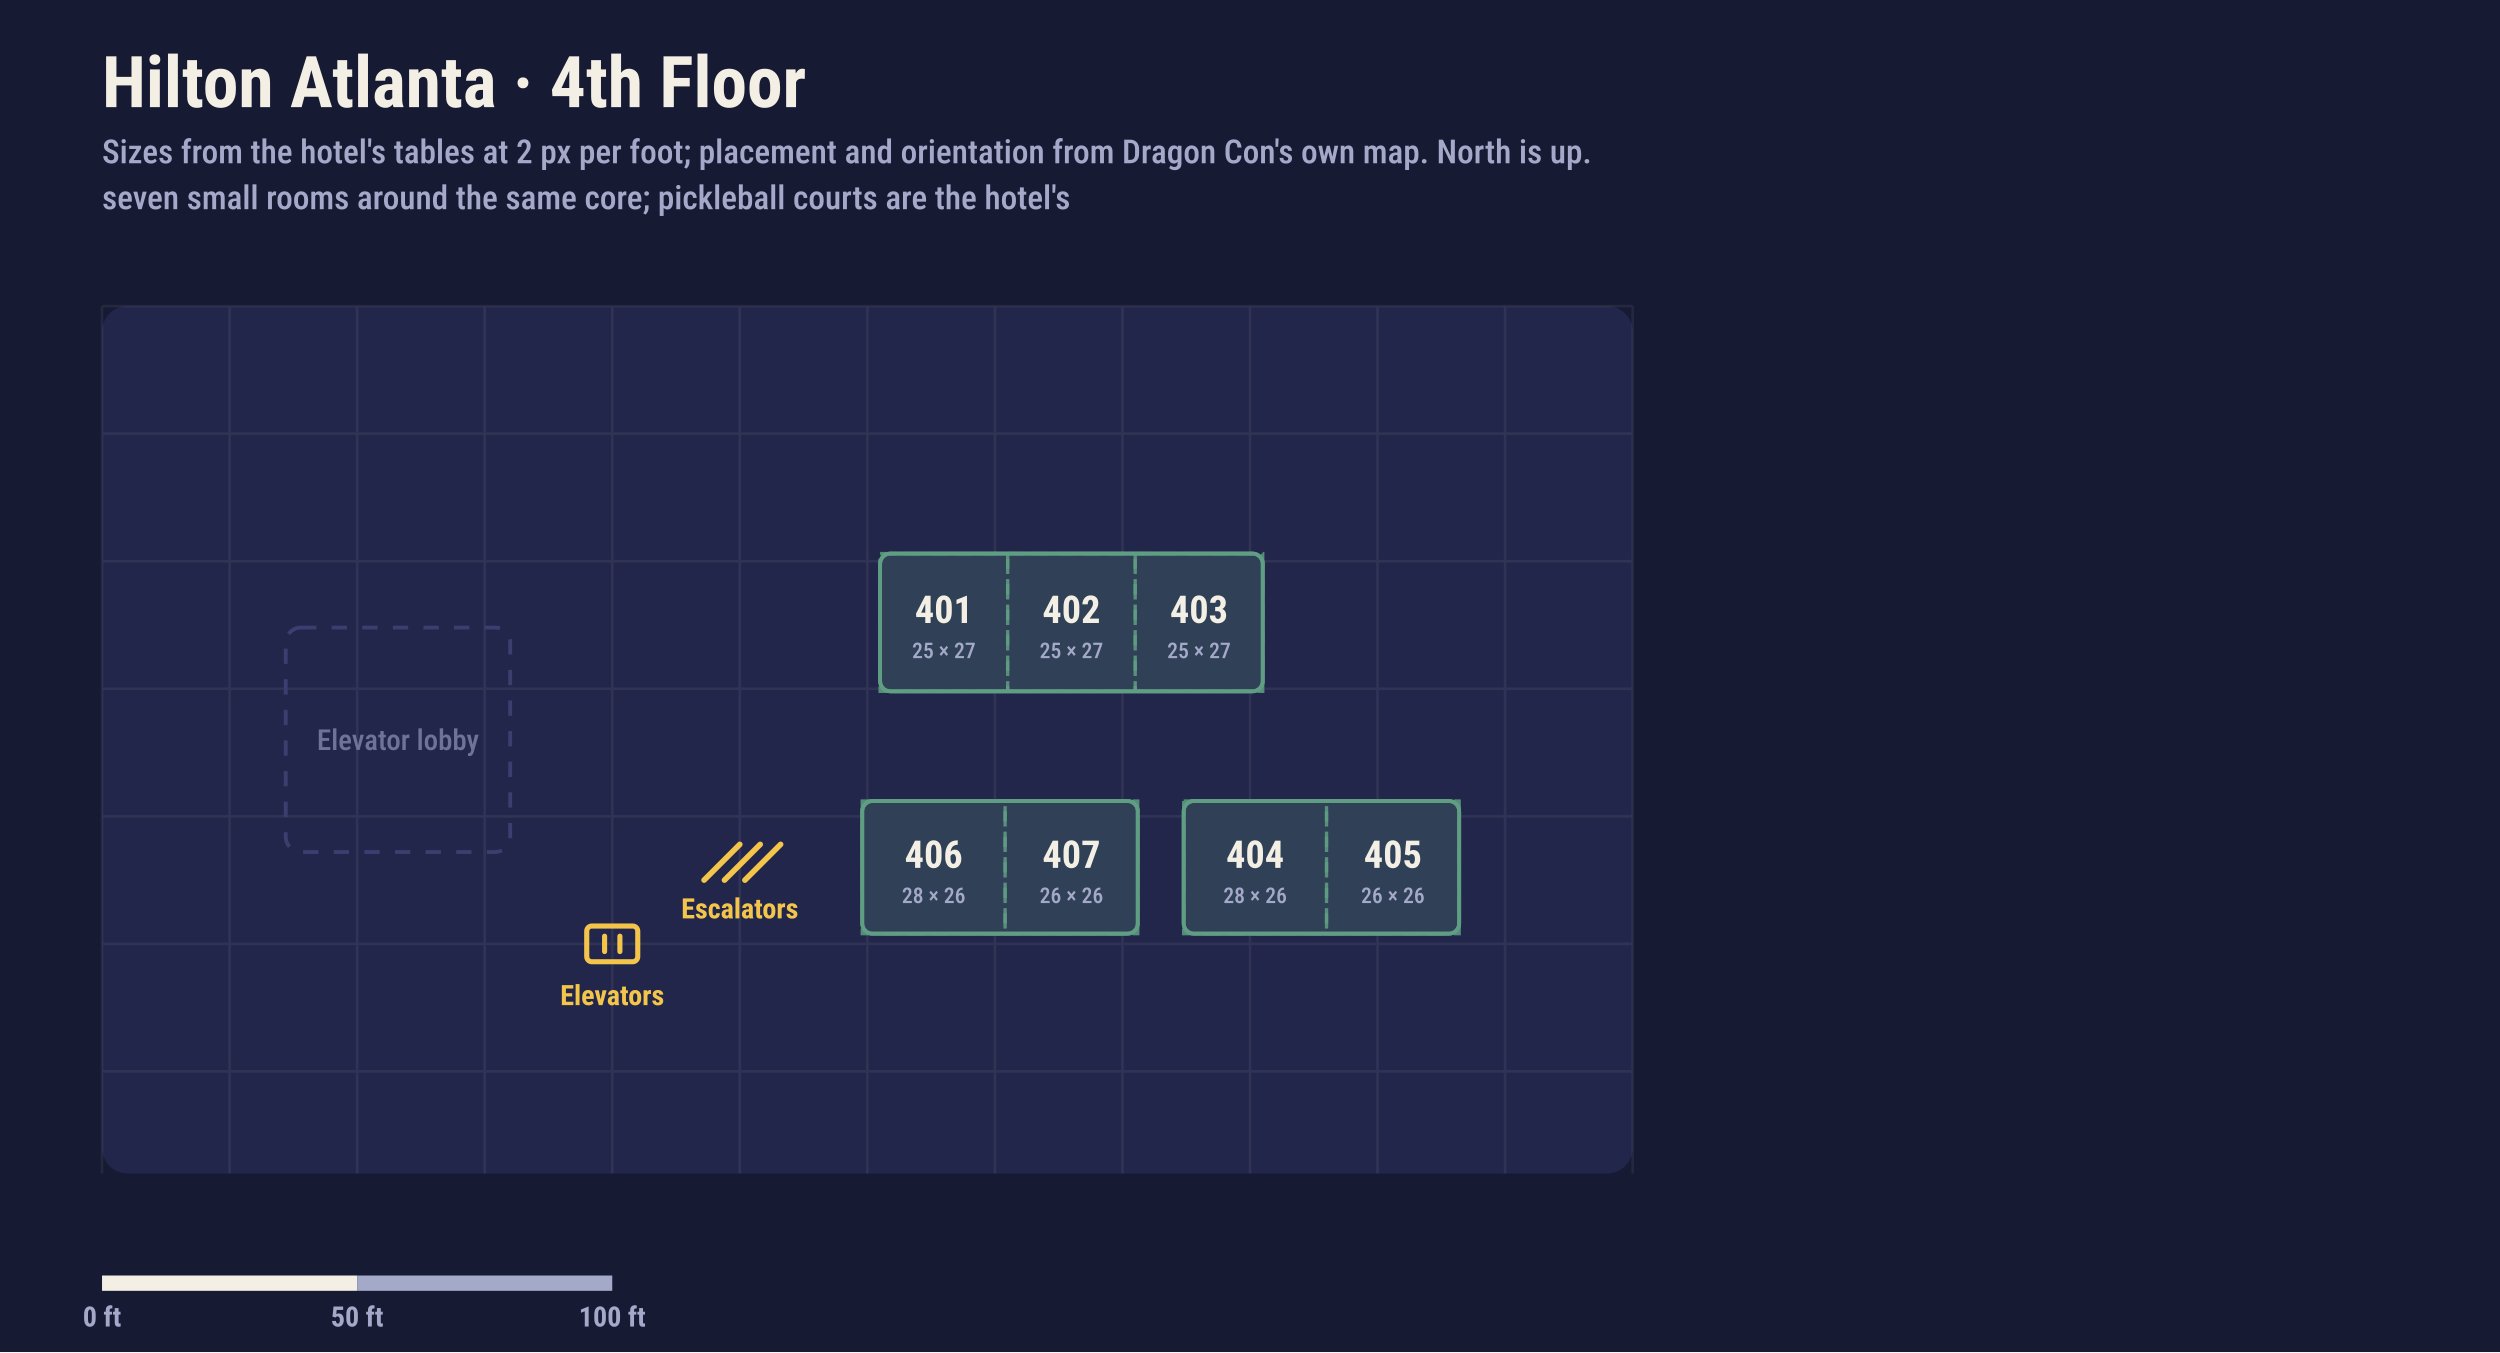
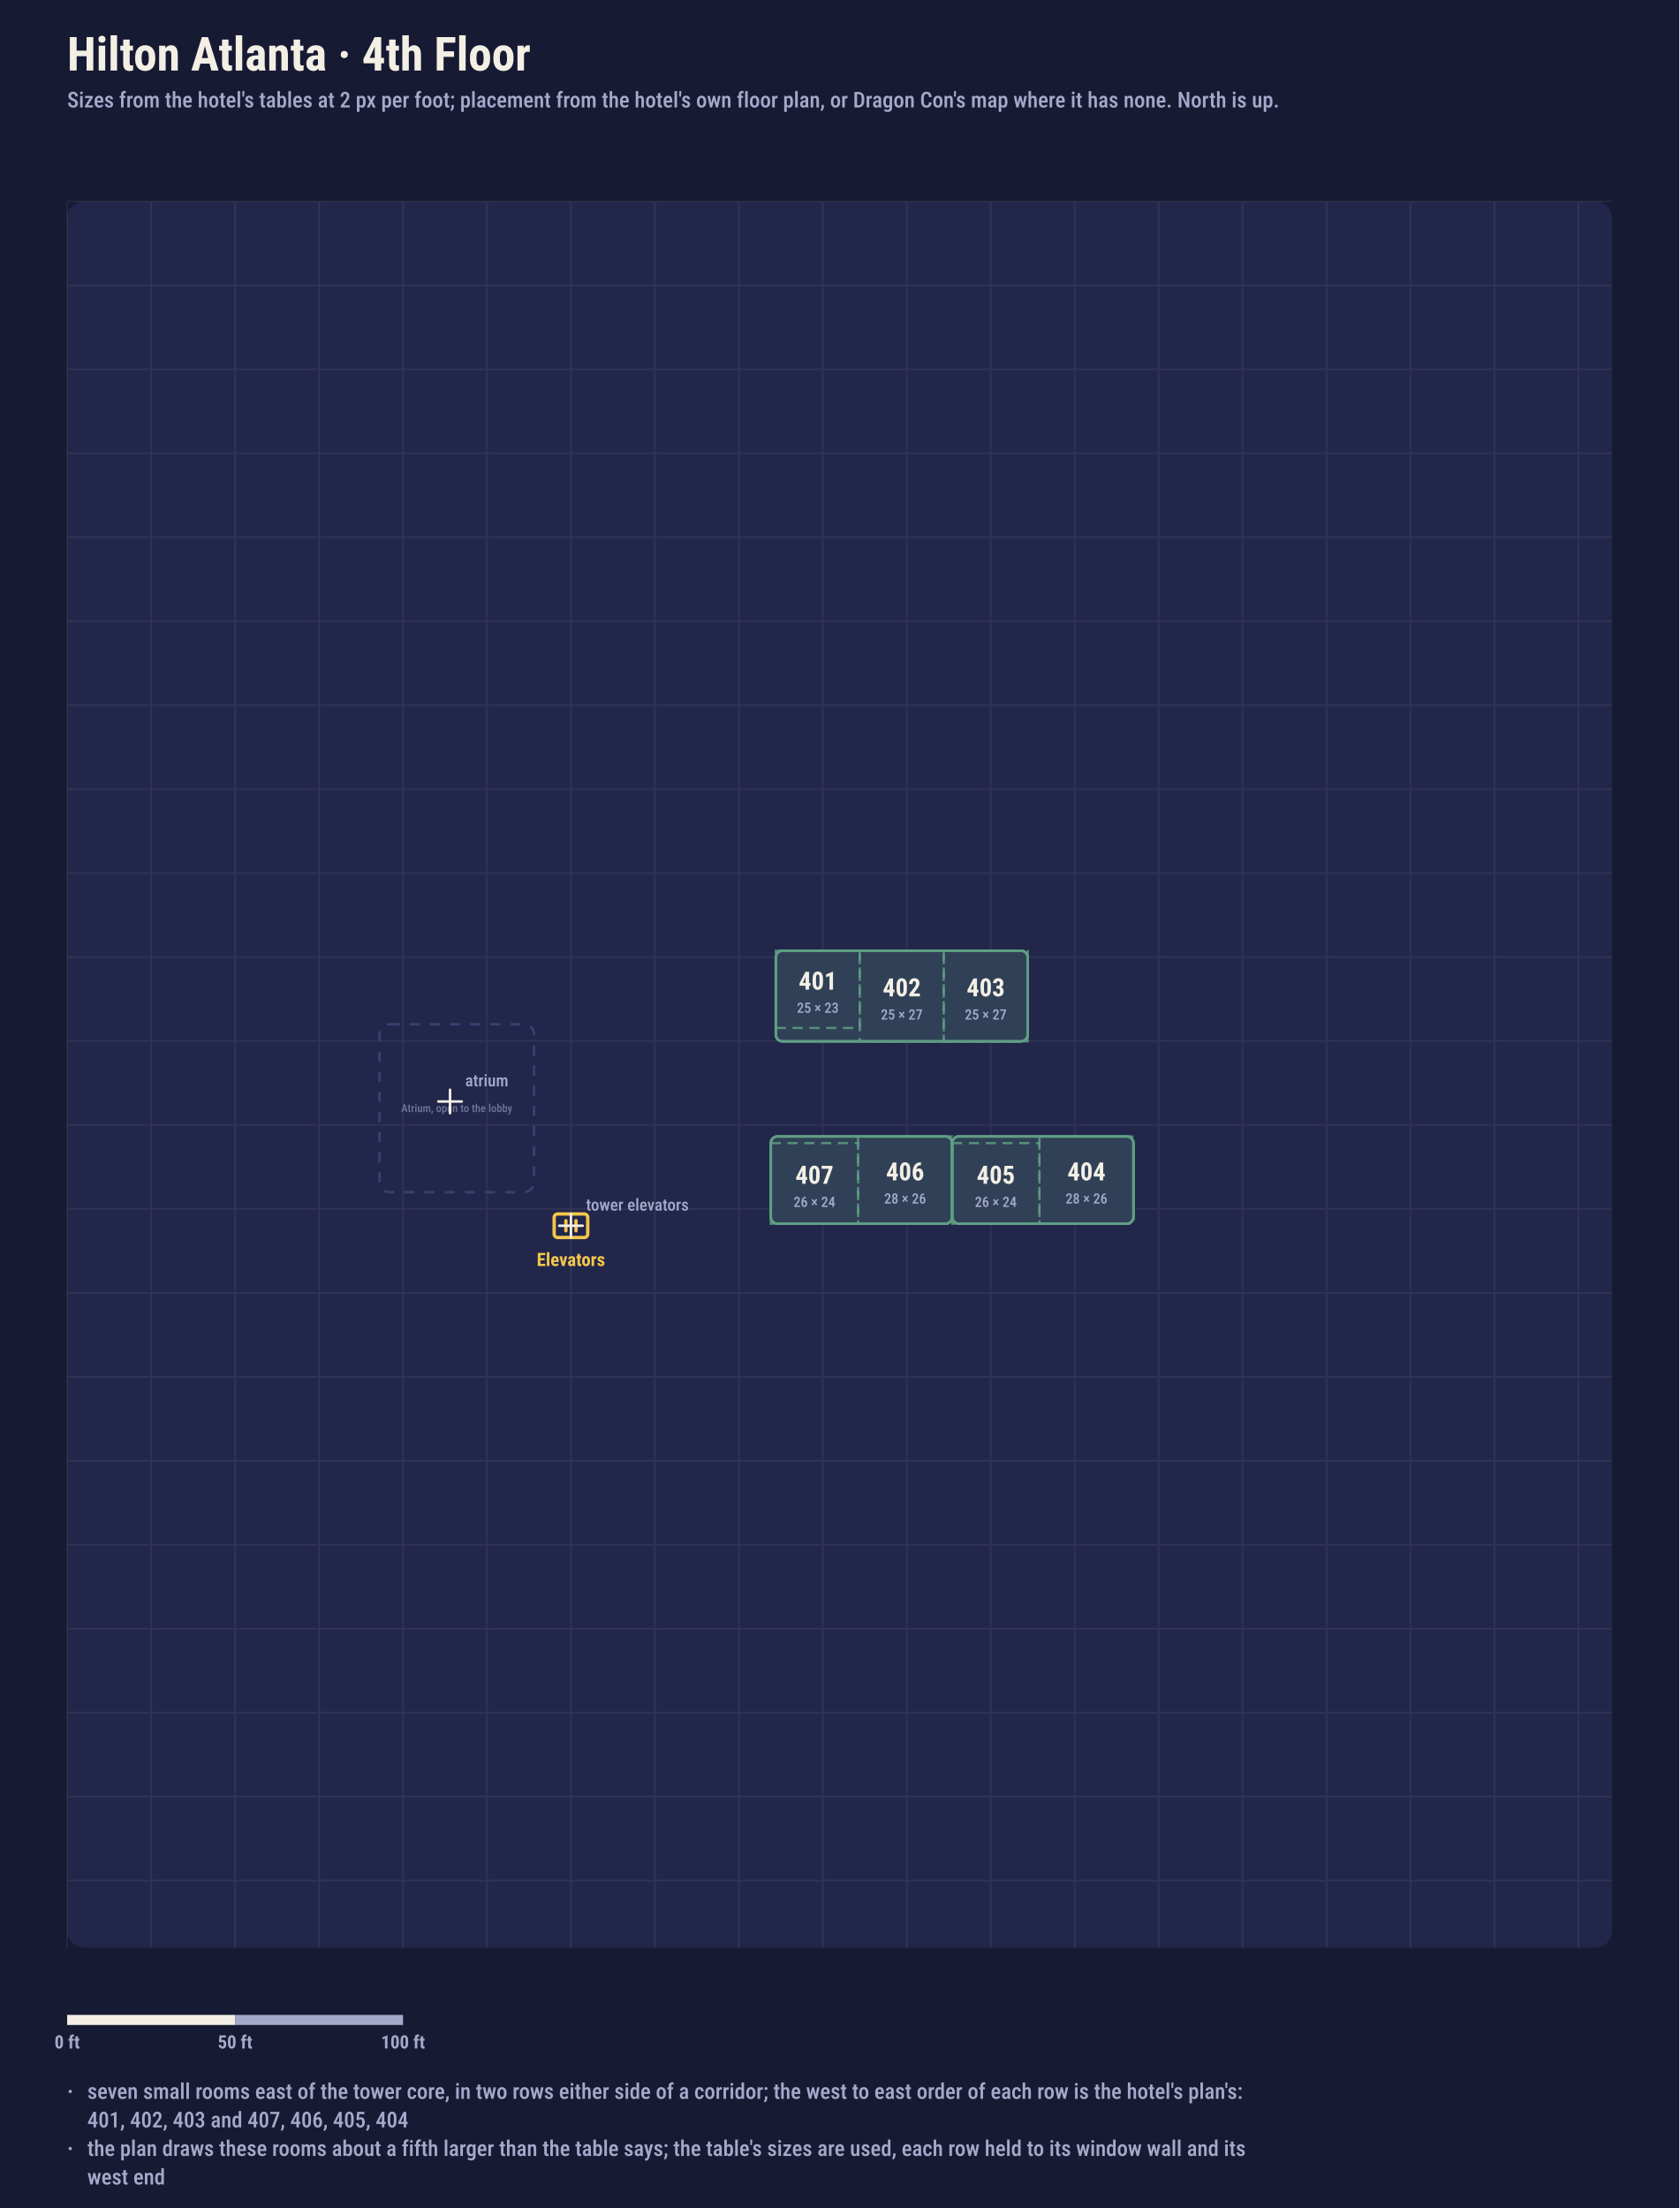
- <svg xmlns="http://www.w3.org/2000/svg" viewBox="0 0 980 530" width="980" height="530">
-   <rect width="980" height="530" fill="#171A33" />
+ <svg xmlns="http://www.w3.org/2000/svg" viewBox="0 0 1000 1315" width="1000" height="1315">
+   <rect width="1000" height="1315" fill="#171A33" />
  <g transform="translate(40 120)">
-     <rect x="0" y="0" width="600.0" height="340.0" rx="10" fill="#22264A" />
+     <rect x="0" y="0" width="920.0" height="1040.0" rx="10" fill="#22264A" />
    <g opacity=".07">
-       <line x1="0.0" y1="0" x2="0.0" y2="340.0" stroke="#F3EFE4" stroke-width="1" />
-       <line x1="50.0" y1="0" x2="50.0" y2="340.0" stroke="#F3EFE4" stroke-width="1" />
-       <line x1="100.0" y1="0" x2="100.0" y2="340.0" stroke="#F3EFE4" stroke-width="1" />
-       <line x1="150.0" y1="0" x2="150.0" y2="340.0" stroke="#F3EFE4" stroke-width="1" />
-       <line x1="200.0" y1="0" x2="200.0" y2="340.0" stroke="#F3EFE4" stroke-width="1" />
-       <line x1="250.0" y1="0" x2="250.0" y2="340.0" stroke="#F3EFE4" stroke-width="1" />
-       <line x1="300.0" y1="0" x2="300.0" y2="340.0" stroke="#F3EFE4" stroke-width="1" />
-       <line x1="350.0" y1="0" x2="350.0" y2="340.0" stroke="#F3EFE4" stroke-width="1" />
-       <line x1="400.0" y1="0" x2="400.0" y2="340.0" stroke="#F3EFE4" stroke-width="1" />
-       <line x1="450.0" y1="0" x2="450.0" y2="340.0" stroke="#F3EFE4" stroke-width="1" />
-       <line x1="500.0" y1="0" x2="500.0" y2="340.0" stroke="#F3EFE4" stroke-width="1" />
-       <line x1="550.0" y1="0" x2="550.0" y2="340.0" stroke="#F3EFE4" stroke-width="1" />
-       <line x1="600.0" y1="0" x2="600.0" y2="340.0" stroke="#F3EFE4" stroke-width="1" />
-       <line x1="0" y1="0.0" x2="600.0" y2="0.0" stroke="#F3EFE4" stroke-width="1" />
-       <line x1="0" y1="50.0" x2="600.0" y2="50.0" stroke="#F3EFE4" stroke-width="1" />
-       <line x1="0" y1="100.0" x2="600.0" y2="100.0" stroke="#F3EFE4" stroke-width="1" />
-       <line x1="0" y1="150.0" x2="600.0" y2="150.0" stroke="#F3EFE4" stroke-width="1" />
-       <line x1="0" y1="200.0" x2="600.0" y2="200.0" stroke="#F3EFE4" stroke-width="1" />
-       <line x1="0" y1="250.0" x2="600.0" y2="250.0" stroke="#F3EFE4" stroke-width="1" />
-       <line x1="0" y1="300.0" x2="600.0" y2="300.0" stroke="#F3EFE4" stroke-width="1" />
+       <line x1="0.0" y1="0" x2="0.0" y2="1040.0" stroke="#F3EFE4" stroke-width="1" />
+       <line x1="50.0" y1="0" x2="50.0" y2="1040.0" stroke="#F3EFE4" stroke-width="1" />
+       <line x1="100.0" y1="0" x2="100.0" y2="1040.0" stroke="#F3EFE4" stroke-width="1" />
+       <line x1="150.0" y1="0" x2="150.0" y2="1040.0" stroke="#F3EFE4" stroke-width="1" />
+       <line x1="200.0" y1="0" x2="200.0" y2="1040.0" stroke="#F3EFE4" stroke-width="1" />
+       <line x1="250.0" y1="0" x2="250.0" y2="1040.0" stroke="#F3EFE4" stroke-width="1" />
+       <line x1="300.0" y1="0" x2="300.0" y2="1040.0" stroke="#F3EFE4" stroke-width="1" />
+       <line x1="350.0" y1="0" x2="350.0" y2="1040.0" stroke="#F3EFE4" stroke-width="1" />
+       <line x1="400.0" y1="0" x2="400.0" y2="1040.0" stroke="#F3EFE4" stroke-width="1" />
+       <line x1="450.0" y1="0" x2="450.0" y2="1040.0" stroke="#F3EFE4" stroke-width="1" />
+       <line x1="500.0" y1="0" x2="500.0" y2="1040.0" stroke="#F3EFE4" stroke-width="1" />
+       <line x1="550.0" y1="0" x2="550.0" y2="1040.0" stroke="#F3EFE4" stroke-width="1" />
+       <line x1="600.0" y1="0" x2="600.0" y2="1040.0" stroke="#F3EFE4" stroke-width="1" />
+       <line x1="650.0" y1="0" x2="650.0" y2="1040.0" stroke="#F3EFE4" stroke-width="1" />
+       <line x1="700.0" y1="0" x2="700.0" y2="1040.0" stroke="#F3EFE4" stroke-width="1" />
+       <line x1="750.0" y1="0" x2="750.0" y2="1040.0" stroke="#F3EFE4" stroke-width="1" />
+       <line x1="800.0" y1="0" x2="800.0" y2="1040.0" stroke="#F3EFE4" stroke-width="1" />
+       <line x1="850.0" y1="0" x2="850.0" y2="1040.0" stroke="#F3EFE4" stroke-width="1" />
+       <line x1="900.0" y1="0" x2="900.0" y2="1040.0" stroke="#F3EFE4" stroke-width="1" />
+       <line x1="0" y1="0.0" x2="920.0" y2="0.0" stroke="#F3EFE4" stroke-width="1" />
+       <line x1="0" y1="50.0" x2="920.0" y2="50.0" stroke="#F3EFE4" stroke-width="1" />
+       <line x1="0" y1="100.0" x2="920.0" y2="100.0" stroke="#F3EFE4" stroke-width="1" />
+       <line x1="0" y1="150.0" x2="920.0" y2="150.0" stroke="#F3EFE4" stroke-width="1" />
+       <line x1="0" y1="200.0" x2="920.0" y2="200.0" stroke="#F3EFE4" stroke-width="1" />
+       <line x1="0" y1="250.0" x2="920.0" y2="250.0" stroke="#F3EFE4" stroke-width="1" />
+       <line x1="0" y1="300.0" x2="920.0" y2="300.0" stroke="#F3EFE4" stroke-width="1" />
+       <line x1="0" y1="350.0" x2="920.0" y2="350.0" stroke="#F3EFE4" stroke-width="1" />
+       <line x1="0" y1="400.0" x2="920.0" y2="400.0" stroke="#F3EFE4" stroke-width="1" />
+       <line x1="0" y1="450.0" x2="920.0" y2="450.0" stroke="#F3EFE4" stroke-width="1" />
+       <line x1="0" y1="500.0" x2="920.0" y2="500.0" stroke="#F3EFE4" stroke-width="1" />
+       <line x1="0" y1="550.0" x2="920.0" y2="550.0" stroke="#F3EFE4" stroke-width="1" />
+       <line x1="0" y1="600.0" x2="920.0" y2="600.0" stroke="#F3EFE4" stroke-width="1" />
+       <line x1="0" y1="650.0" x2="920.0" y2="650.0" stroke="#F3EFE4" stroke-width="1" />
+       <line x1="0" y1="700.0" x2="920.0" y2="700.0" stroke="#F3EFE4" stroke-width="1" />
+       <line x1="0" y1="750.0" x2="920.0" y2="750.0" stroke="#F3EFE4" stroke-width="1" />
+       <line x1="0" y1="800.0" x2="920.0" y2="800.0" stroke="#F3EFE4" stroke-width="1" />
+       <line x1="0" y1="850.0" x2="920.0" y2="850.0" stroke="#F3EFE4" stroke-width="1" />
+       <line x1="0" y1="900.0" x2="920.0" y2="900.0" stroke="#F3EFE4" stroke-width="1" />
+       <line x1="0" y1="950.0" x2="920.0" y2="950.0" stroke="#F3EFE4" stroke-width="1" />
+       <line x1="0" y1="1000.0" x2="920.0" y2="1000.0" stroke="#F3EFE4" stroke-width="1" />
    </g>
    <g>
-       <rect x="305.0" y="97.0" width="150.0" height="54.0" rx="4" fill="#304157" stroke="#5F9E83" stroke-width="1.5" />
+       <rect x="422.0" y="446.2" width="150.0" height="54.0" rx="4" fill="#304157" stroke="#5F9E83" stroke-width="1.5" />
    </g>
    <g>
-       <rect x="298.0" y="194.0" width="108.0" height="52.0" rx="4" fill="#304157" stroke="#5F9E83" stroke-width="1.5" />
+       <rect x="419.0" y="556.8" width="108.0" height="52.0" rx="4" fill="#304157" stroke="#5F9E83" stroke-width="1.5" />
    </g>
    <g>
-       <rect x="424.0" y="194.0" width="108.0" height="52.0" rx="4" fill="#304157" stroke="#5F9E83" stroke-width="1.5" />
+       <rect x="527.0" y="556.8" width="108.0" height="52.0" rx="4" fill="#304157" stroke="#5F9E83" stroke-width="1.5" />
+     </g>
+     <g data-open="Atrium, open to the lobby">
+       <g>
+         <rect x="186.0" y="490.0" width="92.0" height="100.0" rx="6" fill="none" stroke="#3A3F70" stroke-width="1.5" stroke-dasharray="6 6" />
+       </g>
+       <text x="232.0" y="542.3" font-family="Barlow Semi Condensed, Avenir Next Condensed, Roboto Condensed, system-ui, sans-serif" font-size="6.624" font-weight="500" fill="#6F739A" text-anchor="middle">Atrium, open to the lobby</text>
    </g>
    <g>
-       <rect x="72.0" y="126.0" width="88.0" height="88.0" rx="6" fill="none" stroke="#3A3F70" stroke-width="1.5" stroke-dasharray="6 6" />
-     </g>
-     <text x="116.0" y="174.0" font-family="Barlow Semi Condensed, Avenir Next Condensed, Roboto Condensed, system-ui, sans-serif" font-size="11.314" font-weight="500" fill="#6F739A" text-anchor="middle">Elevator lobby</text>
-     <g>
-       <rect x="305.0" y="97.0" width="50.0" height="54.0" rx="0" fill="none" stroke="#5F9E83" stroke-width="1.3" stroke-dasharray="6 4" opacity=".85" />
+       <rect x="422.0" y="446.2" width="50.0" height="46.0" rx="0" fill="none" stroke="#5F9E83" stroke-width="1.3" stroke-dasharray="6 4" opacity=".85" />
    </g>
    <g>
-       <text x="330.0" y="124.2" font-family="Barlow Semi Condensed, Avenir Next Condensed, Roboto Condensed, system-ui, sans-serif" font-size="15" font-weight="700" fill="#F3EFE4" text-anchor="middle">401</text>
-       <text x="330.0" y="138.0" font-family="Barlow Semi Condensed, Avenir Next Condensed, Roboto Condensed, system-ui, sans-serif" font-size="8.5" font-weight="500" fill="#A5A9C9" text-anchor="middle">25 × 27</text>
+       <text x="447.0" y="469.4" font-family="Barlow Semi Condensed, Avenir Next Condensed, Roboto Condensed, system-ui, sans-serif" font-size="15" font-weight="700" fill="#F3EFE4" text-anchor="middle">401</text>
+       <text x="447.0" y="483.2" font-family="Barlow Semi Condensed, Avenir Next Condensed, Roboto Condensed, system-ui, sans-serif" font-size="8.5" font-weight="500" fill="#A5A9C9" text-anchor="middle">25 × 23</text>
    </g>
    <g>
-       <rect x="355.0" y="97.0" width="50.0" height="54.0" rx="0" fill="none" stroke="#5F9E83" stroke-width="1.3" stroke-dasharray="6 4" opacity=".85" />
+       <rect x="472.0" y="446.2" width="50.0" height="54.0" rx="0" fill="none" stroke="#5F9E83" stroke-width="1.3" stroke-dasharray="6 4" opacity=".85" />
    </g>
    <g>
-       <text x="380.0" y="124.2" font-family="Barlow Semi Condensed, Avenir Next Condensed, Roboto Condensed, system-ui, sans-serif" font-size="15" font-weight="700" fill="#F3EFE4" text-anchor="middle">402</text>
-       <text x="380.0" y="138.0" font-family="Barlow Semi Condensed, Avenir Next Condensed, Roboto Condensed, system-ui, sans-serif" font-size="8.5" font-weight="500" fill="#A5A9C9" text-anchor="middle">25 × 27</text>
+       <text x="497.0" y="473.4" font-family="Barlow Semi Condensed, Avenir Next Condensed, Roboto Condensed, system-ui, sans-serif" font-size="15" font-weight="700" fill="#F3EFE4" text-anchor="middle">402</text>
+       <text x="497.0" y="487.2" font-family="Barlow Semi Condensed, Avenir Next Condensed, Roboto Condensed, system-ui, sans-serif" font-size="8.5" font-weight="500" fill="#A5A9C9" text-anchor="middle">25 × 27</text>
    </g>
    <g>
-       <rect x="405.0" y="97.0" width="50.0" height="54.0" rx="0" fill="none" stroke="#5F9E83" stroke-width="1.3" stroke-dasharray="6 4" opacity=".85" />
+       <rect x="522.0" y="446.2" width="50.0" height="54.0" rx="0" fill="none" stroke="#5F9E83" stroke-width="1.3" stroke-dasharray="6 4" opacity=".85" />
    </g>
    <g>
-       <text x="430.0" y="124.2" font-family="Barlow Semi Condensed, Avenir Next Condensed, Roboto Condensed, system-ui, sans-serif" font-size="15" font-weight="700" fill="#F3EFE4" text-anchor="middle">403</text>
-       <text x="430.0" y="138.0" font-family="Barlow Semi Condensed, Avenir Next Condensed, Roboto Condensed, system-ui, sans-serif" font-size="8.5" font-weight="500" fill="#A5A9C9" text-anchor="middle">25 × 27</text>
+       <text x="547.0" y="473.4" font-family="Barlow Semi Condensed, Avenir Next Condensed, Roboto Condensed, system-ui, sans-serif" font-size="15" font-weight="700" fill="#F3EFE4" text-anchor="middle">403</text>
+       <text x="547.0" y="487.2" font-family="Barlow Semi Condensed, Avenir Next Condensed, Roboto Condensed, system-ui, sans-serif" font-size="8.5" font-weight="500" fill="#A5A9C9" text-anchor="middle">25 × 27</text>
    </g>
    <g>
-       <rect x="298.0" y="194.0" width="56.0" height="52.0" rx="0" fill="none" stroke="#5F9E83" stroke-width="1.3" stroke-dasharray="6 4" opacity=".85" />
+       <rect x="419.0" y="560.8" width="52.0" height="48.0" rx="0" fill="none" stroke="#5F9E83" stroke-width="1.3" stroke-dasharray="6 4" opacity=".85" />
    </g>
    <g>
-       <text x="326.0" y="220.2" font-family="Barlow Semi Condensed, Avenir Next Condensed, Roboto Condensed, system-ui, sans-serif" font-size="15" font-weight="700" fill="#F3EFE4" text-anchor="middle">406</text>
-       <text x="326.0" y="234.0" font-family="Barlow Semi Condensed, Avenir Next Condensed, Roboto Condensed, system-ui, sans-serif" font-size="8.5" font-weight="500" fill="#A5A9C9" text-anchor="middle">28 × 26</text>
+       <text x="445.0" y="585.0" font-family="Barlow Semi Condensed, Avenir Next Condensed, Roboto Condensed, system-ui, sans-serif" font-size="15" font-weight="700" fill="#F3EFE4" text-anchor="middle">407</text>
+       <text x="445.0" y="598.8" font-family="Barlow Semi Condensed, Avenir Next Condensed, Roboto Condensed, system-ui, sans-serif" font-size="8.5" font-weight="500" fill="#A5A9C9" text-anchor="middle">26 × 24</text>
    </g>
    <g>
-       <rect x="354.0" y="194.0" width="52.0" height="52.0" rx="0" fill="none" stroke="#5F9E83" stroke-width="1.3" stroke-dasharray="6 4" opacity=".85" />
+       <rect x="471.0" y="556.8" width="56.0" height="52.0" rx="0" fill="none" stroke="#5F9E83" stroke-width="1.3" stroke-dasharray="6 4" opacity=".85" />
    </g>
    <g>
-       <text x="380.0" y="220.2" font-family="Barlow Semi Condensed, Avenir Next Condensed, Roboto Condensed, system-ui, sans-serif" font-size="15" font-weight="700" fill="#F3EFE4" text-anchor="middle">407</text>
-       <text x="380.0" y="234.0" font-family="Barlow Semi Condensed, Avenir Next Condensed, Roboto Condensed, system-ui, sans-serif" font-size="8.5" font-weight="500" fill="#A5A9C9" text-anchor="middle">26 × 26</text>
+       <text x="499.0" y="583.0" font-family="Barlow Semi Condensed, Avenir Next Condensed, Roboto Condensed, system-ui, sans-serif" font-size="15" font-weight="700" fill="#F3EFE4" text-anchor="middle">406</text>
+       <text x="499.0" y="596.8" font-family="Barlow Semi Condensed, Avenir Next Condensed, Roboto Condensed, system-ui, sans-serif" font-size="8.5" font-weight="500" fill="#A5A9C9" text-anchor="middle">28 × 26</text>
    </g>
    <g>
-       <rect x="424.0" y="194.0" width="56.0" height="52.0" rx="0" fill="none" stroke="#5F9E83" stroke-width="1.3" stroke-dasharray="6 4" opacity=".85" />
+       <rect x="527.0" y="560.8" width="52.0" height="48.0" rx="0" fill="none" stroke="#5F9E83" stroke-width="1.3" stroke-dasharray="6 4" opacity=".85" />
    </g>
    <g>
-       <text x="452.0" y="220.2" font-family="Barlow Semi Condensed, Avenir Next Condensed, Roboto Condensed, system-ui, sans-serif" font-size="15" font-weight="700" fill="#F3EFE4" text-anchor="middle">404</text>
-       <text x="452.0" y="234.0" font-family="Barlow Semi Condensed, Avenir Next Condensed, Roboto Condensed, system-ui, sans-serif" font-size="8.5" font-weight="500" fill="#A5A9C9" text-anchor="middle">28 × 26</text>
+       <text x="553.0" y="585.0" font-family="Barlow Semi Condensed, Avenir Next Condensed, Roboto Condensed, system-ui, sans-serif" font-size="15" font-weight="700" fill="#F3EFE4" text-anchor="middle">405</text>
+       <text x="553.0" y="598.8" font-family="Barlow Semi Condensed, Avenir Next Condensed, Roboto Condensed, system-ui, sans-serif" font-size="8.5" font-weight="500" fill="#A5A9C9" text-anchor="middle">26 × 24</text>
    </g>
    <g>
-       <rect x="480.0" y="194.0" width="52.0" height="52.0" rx="0" fill="none" stroke="#5F9E83" stroke-width="1.3" stroke-dasharray="6 4" opacity=".85" />
+       <rect x="579.0" y="556.8" width="56.0" height="52.0" rx="0" fill="none" stroke="#5F9E83" stroke-width="1.3" stroke-dasharray="6 4" opacity=".85" />
    </g>
    <g>
-       <text x="506.0" y="220.2" font-family="Barlow Semi Condensed, Avenir Next Condensed, Roboto Condensed, system-ui, sans-serif" font-size="15" font-weight="700" fill="#F3EFE4" text-anchor="middle">405</text>
-       <text x="506.0" y="234.0" font-family="Barlow Semi Condensed, Avenir Next Condensed, Roboto Condensed, system-ui, sans-serif" font-size="8.5" font-weight="500" fill="#A5A9C9" text-anchor="middle">26 × 26</text>
+       <text x="607.0" y="583.0" font-family="Barlow Semi Condensed, Avenir Next Condensed, Roboto Condensed, system-ui, sans-serif" font-size="15" font-weight="700" fill="#F3EFE4" text-anchor="middle">404</text>
+       <text x="607.0" y="596.8" font-family="Barlow Semi Condensed, Avenir Next Condensed, Roboto Condensed, system-ui, sans-serif" font-size="8.5" font-weight="500" fill="#A5A9C9" text-anchor="middle">28 × 26</text>
    </g>
    <g>
-       <rect x="305.0" y="97.0" width="150.0" height="54.0" rx="4" fill="none" stroke="#5F9E83" stroke-width="1.5" />
+       <rect x="422.0" y="446.2" width="150.0" height="54.0" rx="4" fill="none" stroke="#5F9E83" stroke-width="1.5" />
    </g>
    <g>
-       <rect x="298.0" y="194.0" width="108.0" height="52.0" rx="4" fill="none" stroke="#5F9E83" stroke-width="1.5" />
+       <rect x="419.0" y="556.8" width="108.0" height="52.0" rx="4" fill="none" stroke="#5F9E83" stroke-width="1.5" />
    </g>
    <g>
-       <rect x="424.0" y="194.0" width="108.0" height="52.0" rx="4" fill="none" stroke="#5F9E83" stroke-width="1.5" />
+       <rect x="527.0" y="556.8" width="108.0" height="52.0" rx="4" fill="none" stroke="#5F9E83" stroke-width="1.5" />
    </g>
-     <g transform="translate(200.0 250.0)">
+     <g transform="translate(300.0 610.0)">
      <rect x="-10" y="-7" width="20" height="14" rx="2" fill="none" stroke="#F3C64B" stroke-width="2" />
      <path d="M-3 -3 L-3 3 M3 -3 L3 3" stroke="#F3C64B" stroke-width="2" stroke-linecap="round" />
      <text x="0.0" y="24.0" font-family="Barlow Semi Condensed, Avenir Next Condensed, Roboto Condensed, system-ui, sans-serif" font-size="11" font-weight="600" fill="#F3C64B" text-anchor="middle">Elevators</text>
    </g>
-     <g transform="translate(250.0 216.0)">
-       <path d="M-14 9 L0 -5 M-6 9 L8 -5 M2 9 L16 -5" fill="none" stroke="#F3C64B" stroke-width="2.2" stroke-linecap="round" />
-       <text x="0.0" y="24.0" font-family="Barlow Semi Condensed, Avenir Next Condensed, Roboto Condensed, system-ui, sans-serif" font-size="11" font-weight="600" fill="#F3C64B" text-anchor="middle">Escalators</text>
+     <g data-anchor="tower elevators" transform="translate(300.0 610.0)">
+       <path d="M-7 0 H7 M0 -7 V7" stroke="#F3EFE4" stroke-width="1.5" stroke-linecap="round" />
+       <text x="9.0" y="-9.0" font-family="Barlow Semi Condensed, Avenir Next Condensed, Roboto Condensed, system-ui, sans-serif" font-size="10" font-weight="500" fill="#A5A9C9" text-anchor="start">tower elevators</text>
+     </g>
+     <g data-anchor="atrium" transform="translate(228.0 536.0)">
+       <path d="M-7 0 H7 M0 -7 V7" stroke="#F3EFE4" stroke-width="1.5" stroke-linecap="round" />
+       <text x="9.0" y="-9.0" font-family="Barlow Semi Condensed, Avenir Next Condensed, Roboto Condensed, system-ui, sans-serif" font-size="10" font-weight="500" fill="#A5A9C9" text-anchor="start">atrium</text>
    </g>
  </g>
  <text x="40.0" y="42.0" font-family="Barlow Semi Condensed, Avenir Next Condensed, Roboto Condensed, system-ui, sans-serif" font-size="28" font-weight="700" fill="#F3EFE4" text-anchor="start">Hilton Atlanta · 4th Floor</text>
-   <text x="40.0" y="64.0" font-family="Barlow Semi Condensed, Avenir Next Condensed, Roboto Condensed, system-ui, sans-serif" font-size="13" font-weight="500" fill="#A5A9C9" text-anchor="start">Sizes from the hotel's tables at 2 px per foot; placement and orientation from Dragon Con's own map. North is up.</text>
-   <text x="40.0" y="82.0" font-family="Barlow Semi Condensed, Avenir Next Condensed, Roboto Condensed, system-ui, sans-serif" font-size="13" font-weight="500" fill="#A5A9C9" text-anchor="start">seven small rooms around the same core; pickleball courts are the hotel's</text>
-   <g transform="translate(40 500)">
+   <text x="40.0" y="64.0" font-family="Barlow Semi Condensed, Avenir Next Condensed, Roboto Condensed, system-ui, sans-serif" font-size="13" font-weight="500" fill="#A5A9C9" text-anchor="start">Sizes from the hotel's tables at 2 px per foot; placement from the hotel's own floor plan, or Dragon Con's map where it has none. North is up.</text>
+   <g transform="translate(40 1200)">
    <rect x="0" y="0" width="100" height="6" fill="#F3EFE4" />
    <rect x="100" y="0" width="100" height="6" fill="#A5A9C9" />
    <text x="0.0" y="20.0" font-family="Barlow Semi Condensed, Avenir Next Condensed, Roboto Condensed, system-ui, sans-serif" font-size="11" font-weight="600" fill="#A5A9C9" text-anchor="middle">0 ft</text>
    <text x="100.0" y="20.0" font-family="Barlow Semi Condensed, Avenir Next Condensed, Roboto Condensed, system-ui, sans-serif" font-size="11" font-weight="600" fill="#A5A9C9" text-anchor="middle">50 ft</text>
    <text x="200.0" y="20.0" font-family="Barlow Semi Condensed, Avenir Next Condensed, Roboto Condensed, system-ui, sans-serif" font-size="11" font-weight="600" fill="#A5A9C9" text-anchor="middle">100 ft</text>
  </g>
+   <text x="40.0" y="1250.0" font-family="Barlow Semi Condensed, Avenir Next Condensed, Roboto Condensed, system-ui, sans-serif" font-size="13" font-weight="700" fill="#A5A9C9" text-anchor="start">·</text>
+   <text x="52.0" y="1250.0" font-family="Barlow Semi Condensed, Avenir Next Condensed, Roboto Condensed, system-ui, sans-serif" font-size="13" font-weight="500" fill="#A5A9C9" text-anchor="start">seven small rooms east of the tower core, in two rows either side of a corridor; the west to east order of each row is the hotel's plan's:</text>
+   <text x="52.0" y="1267.0" font-family="Barlow Semi Condensed, Avenir Next Condensed, Roboto Condensed, system-ui, sans-serif" font-size="13" font-weight="500" fill="#A5A9C9" text-anchor="start">401, 402, 403 and 407, 406, 405, 404</text>
+   <text x="40.0" y="1284.0" font-family="Barlow Semi Condensed, Avenir Next Condensed, Roboto Condensed, system-ui, sans-serif" font-size="13" font-weight="700" fill="#A5A9C9" text-anchor="start">·</text>
+   <text x="52.0" y="1284.0" font-family="Barlow Semi Condensed, Avenir Next Condensed, Roboto Condensed, system-ui, sans-serif" font-size="13" font-weight="500" fill="#A5A9C9" text-anchor="start">the plan draws these rooms about a fifth larger than the table says; the table's sizes are used, each row held to its window wall and its</text>
+   <text x="52.0" y="1301.0" font-family="Barlow Semi Condensed, Avenir Next Condensed, Roboto Condensed, system-ui, sans-serif" font-size="13" font-weight="500" fill="#A5A9C9" text-anchor="start">west end</text>
</svg>
